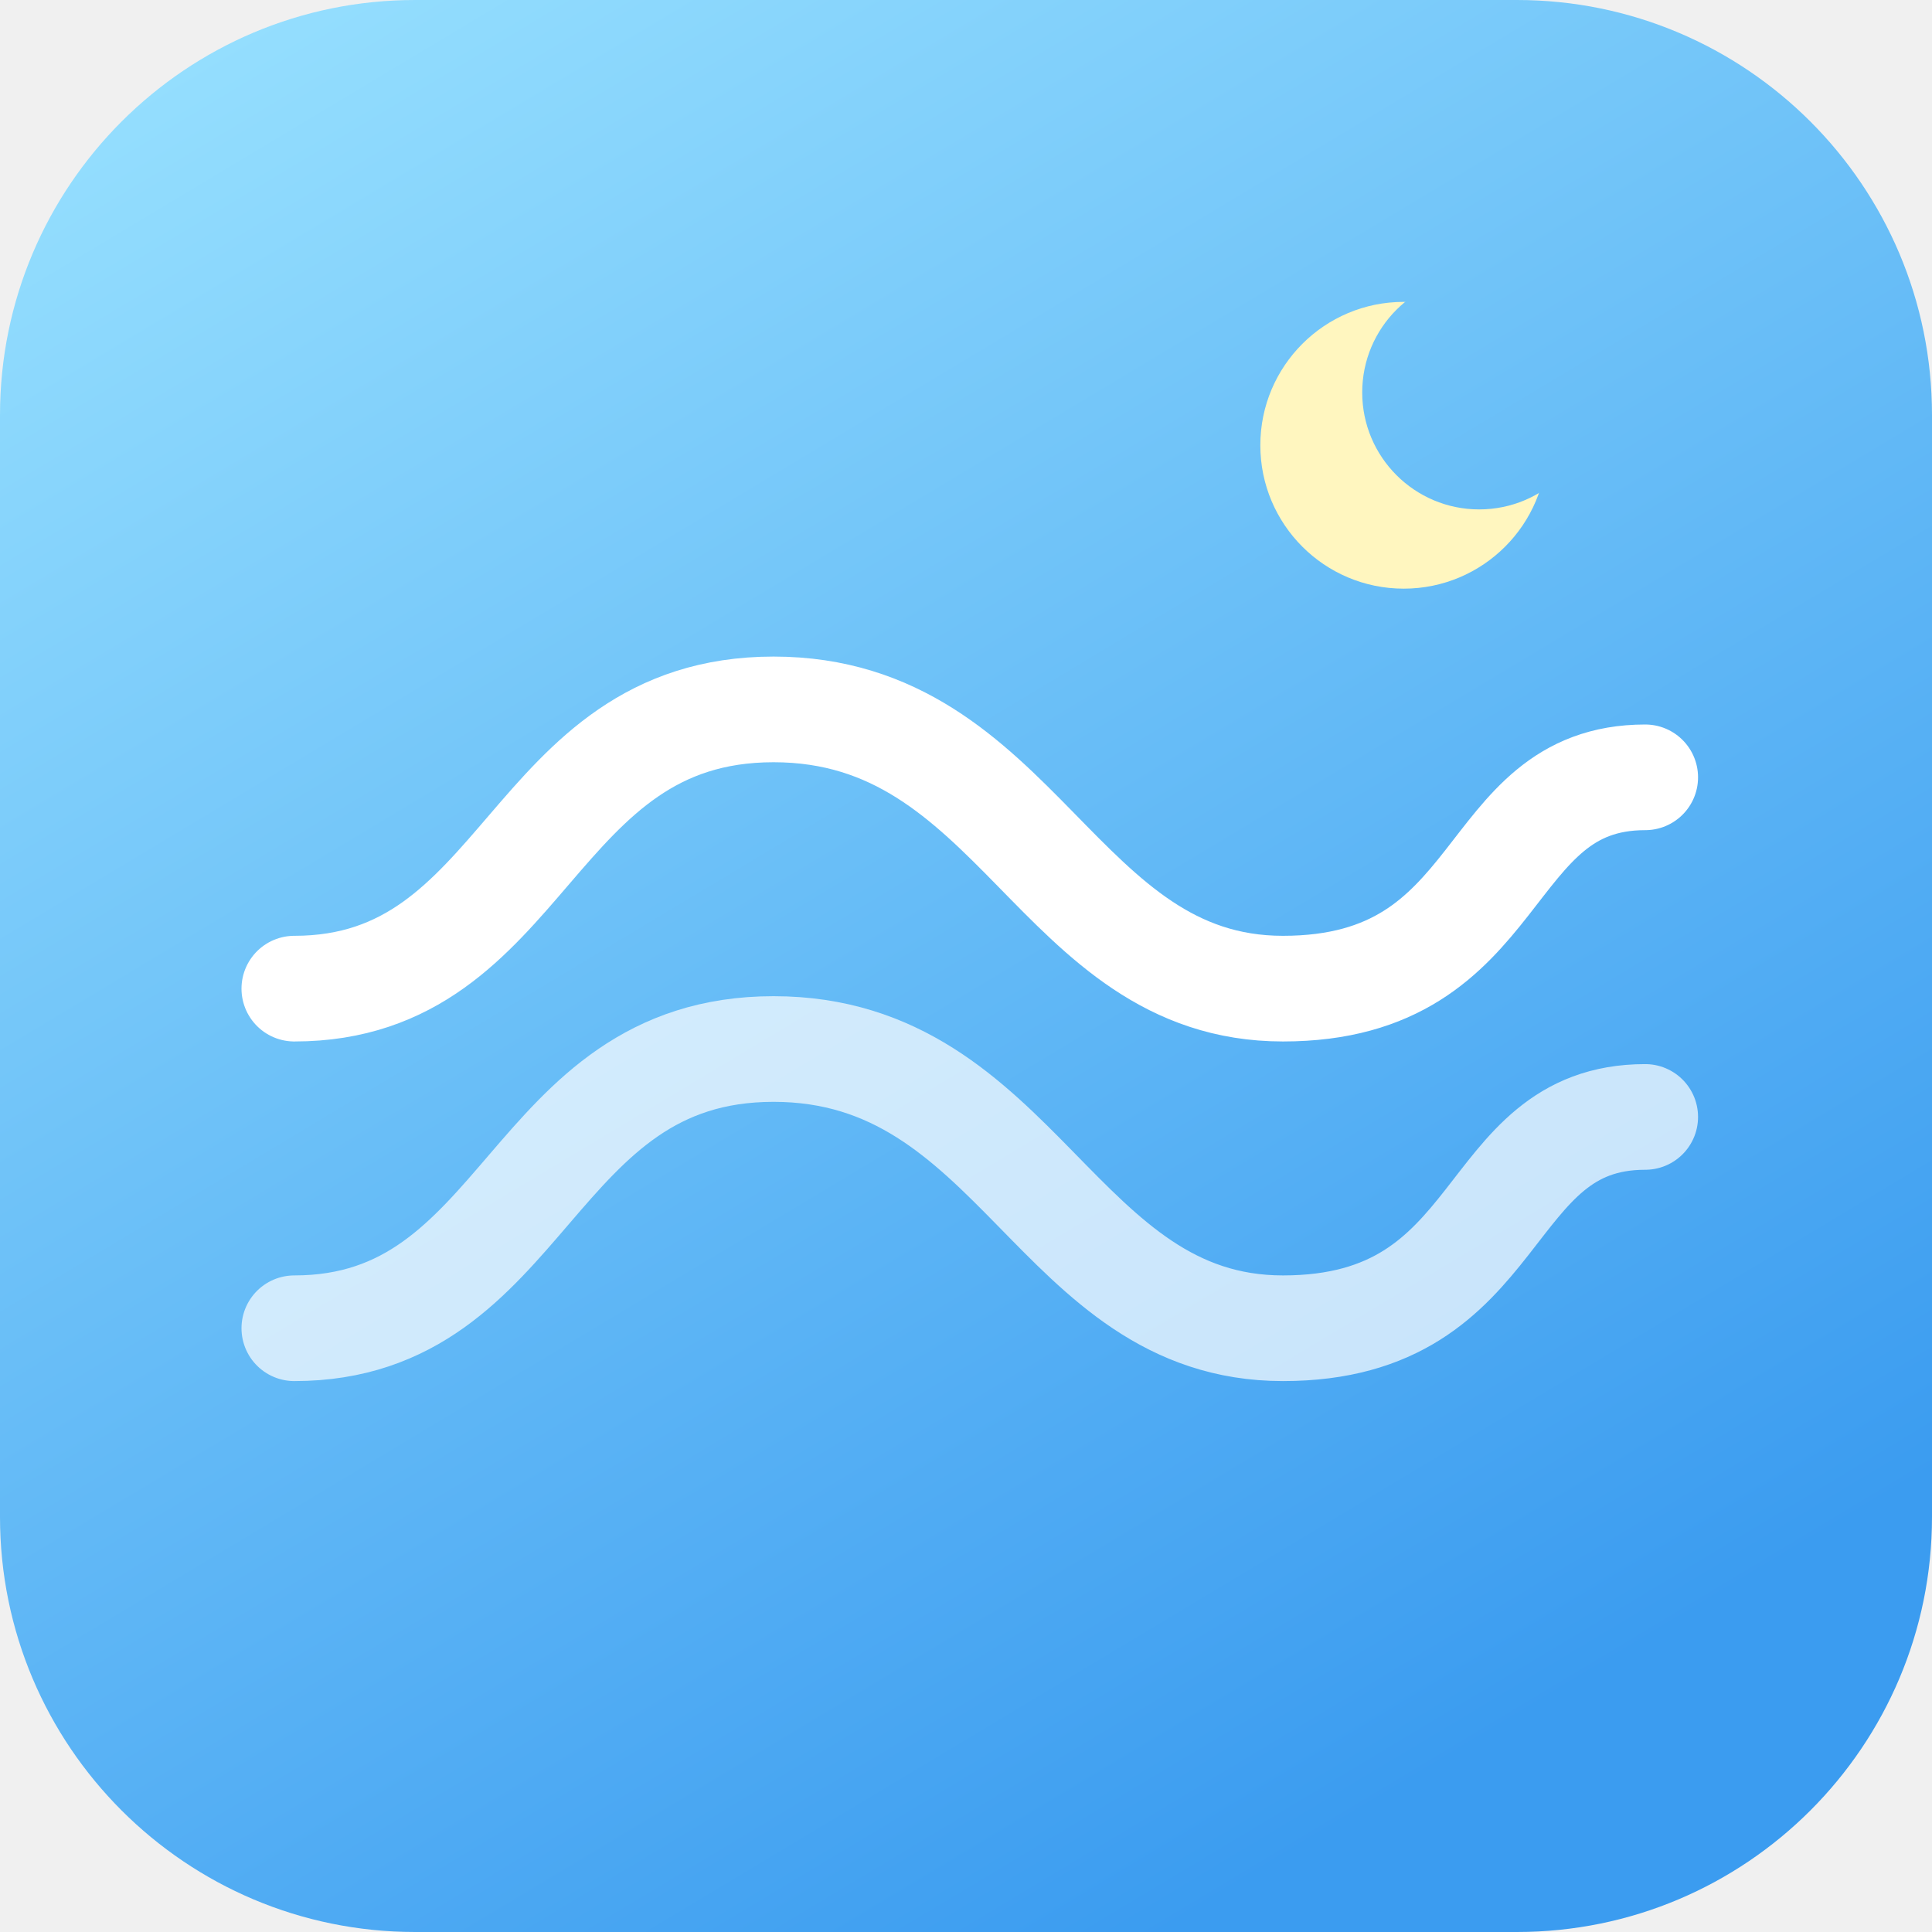
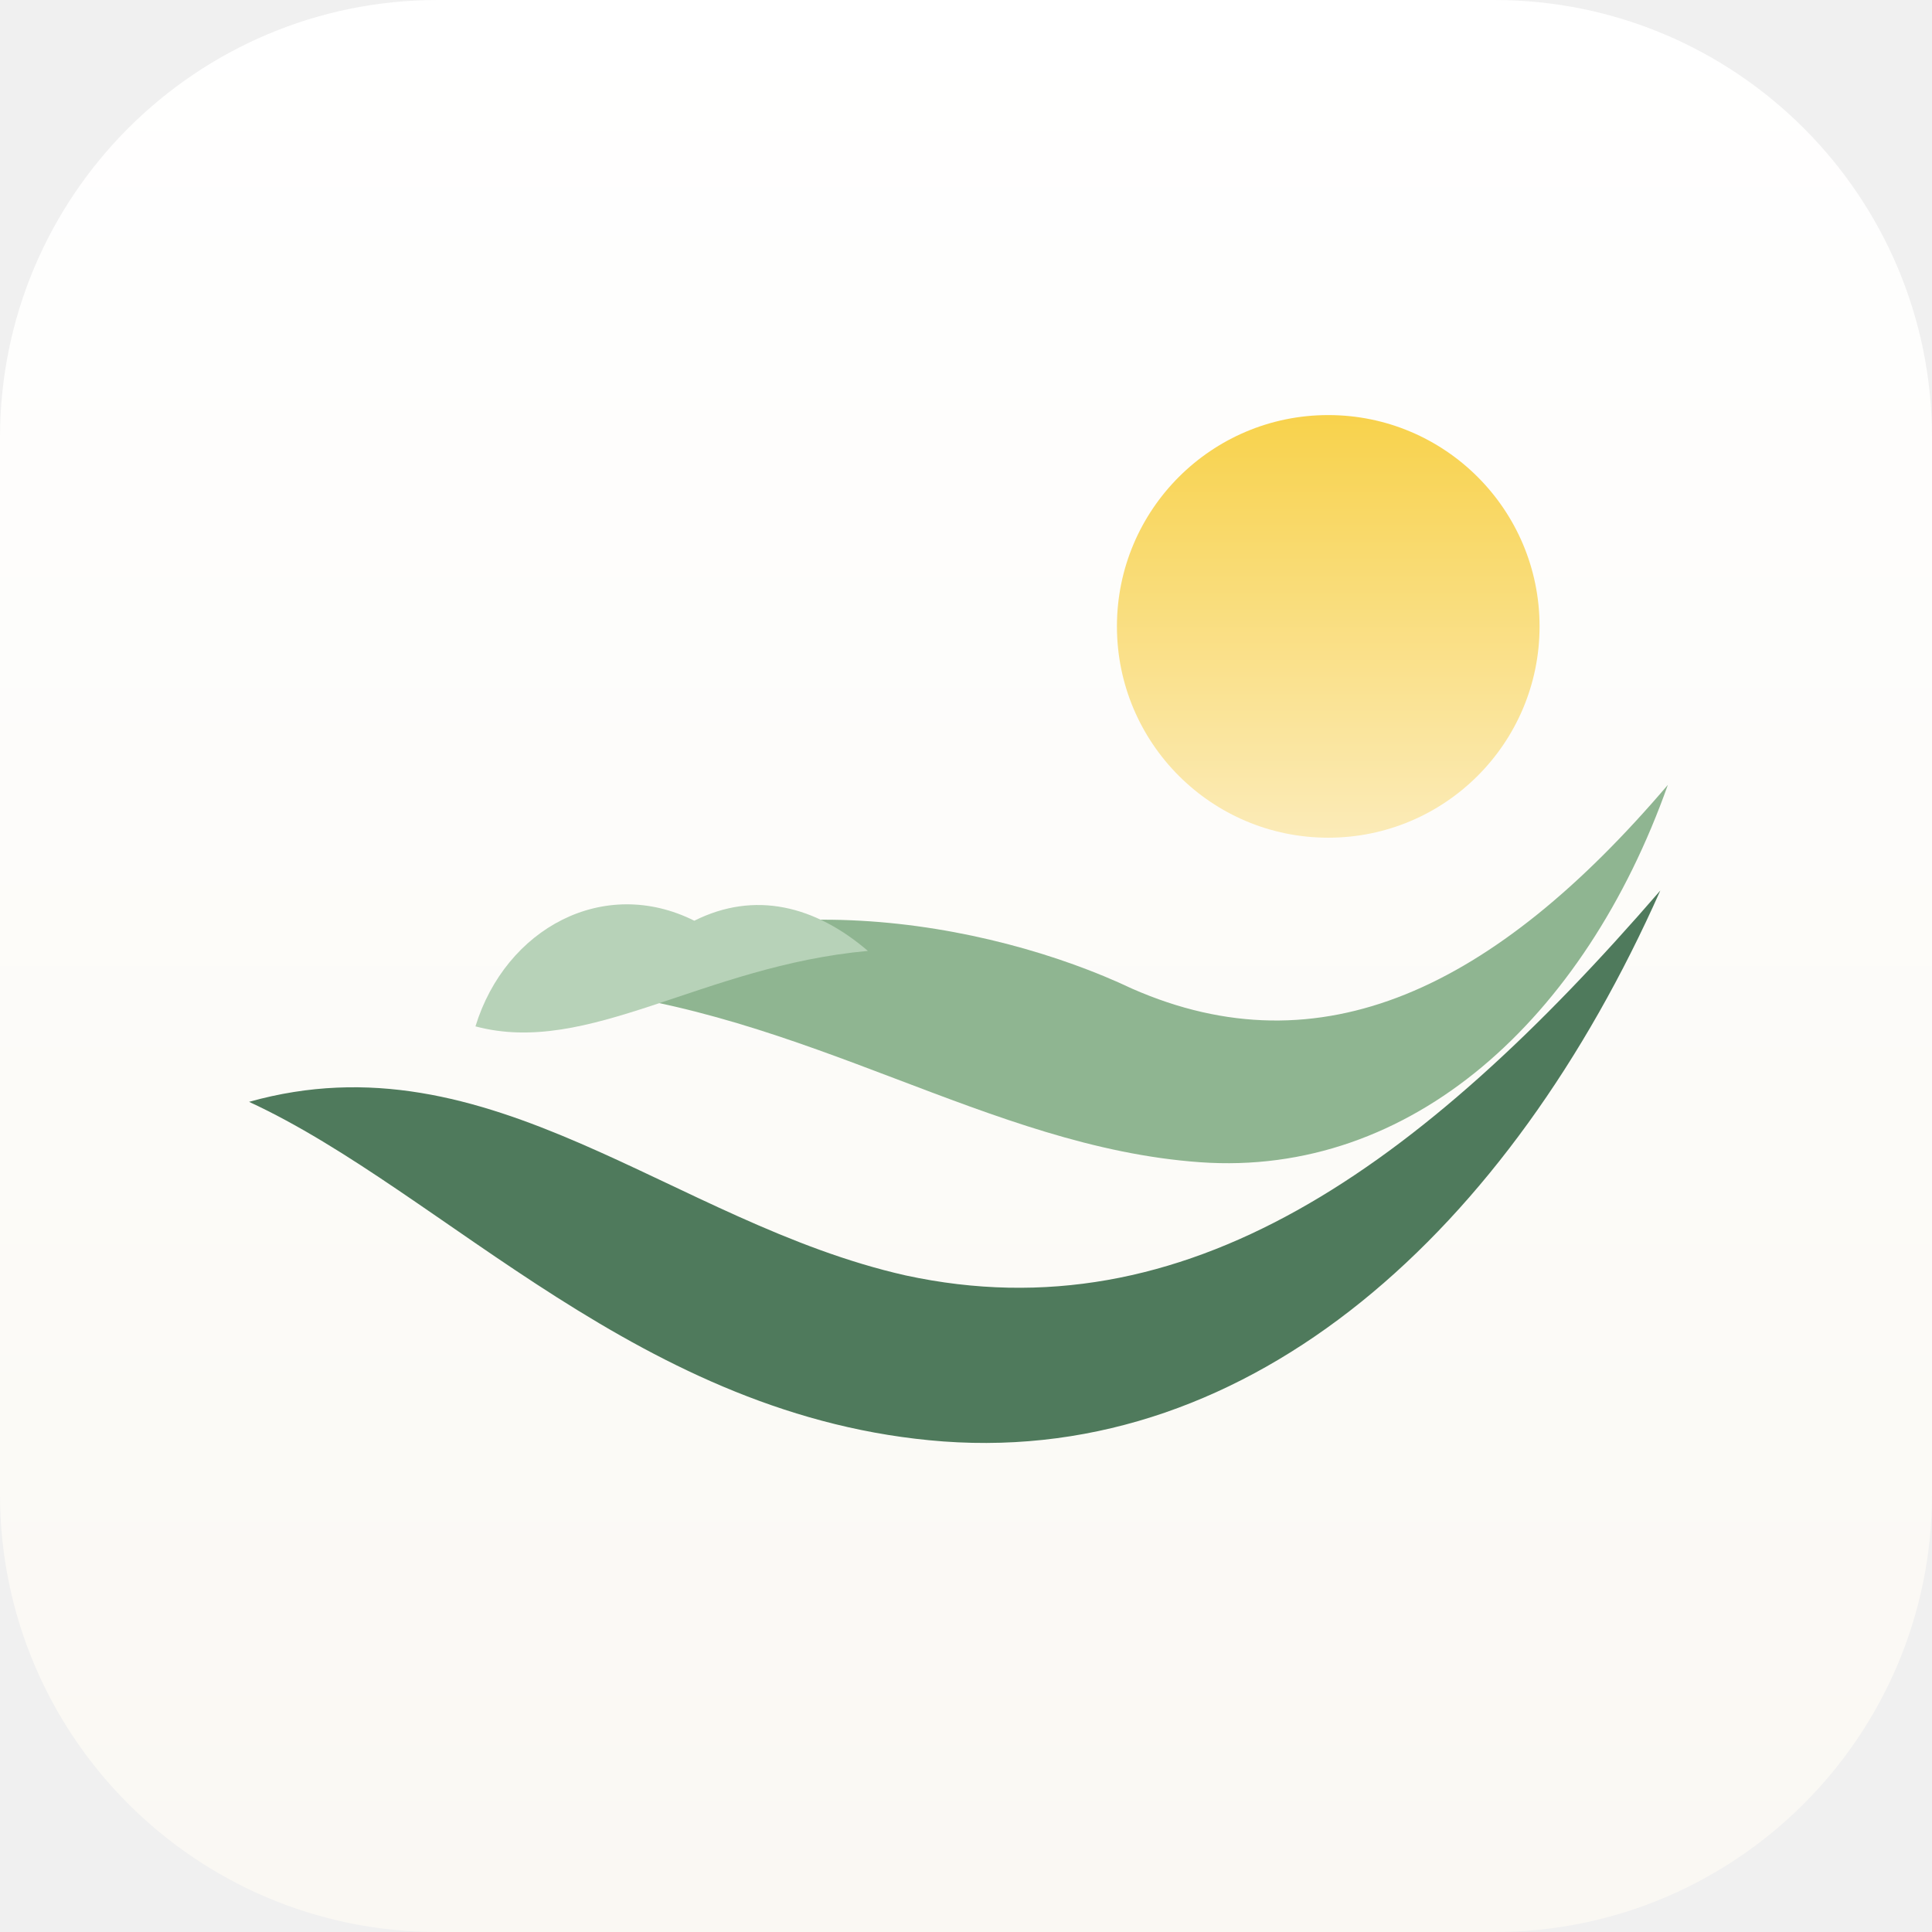
- <svg xmlns="http://www.w3.org/2000/svg" viewBox="0 0 512 512">
+ <svg xmlns="http://www.w3.org/2000/svg" viewBox="0 0 512 512" width="512" height="512">
  <defs>
-     <linearGradient id="sky" x1="0" y1="0" x2="0.6" y2="1">
-       <stop offset="0" stop-color="#9be3ff" />
-       <stop offset="1" stop-color="#3b9cf0" />
+     <linearGradient id="sun" x1="0" y1="0" x2="0" y2="1">
+       <stop offset="0" stop-color="#F8D24C" />
+       <stop offset="1" stop-color="#FBEBB8" />
    </linearGradient>
-     <mask id="crescent">
-       <rect width="512" height="512" fill="#fff" />
-       <circle cx="392" cy="104" r="31" fill="#000" />
-     </mask>
+     <linearGradient id="bg" x1="0" y1="0" x2="0" y2="1">
+       <stop offset="0" stop-color="#FFFFFF" />
+       <stop offset="1" stop-color="#FAF8F3" />
+     </linearGradient>
  </defs>
-   <rect width="512" height="512" rx="110" fill="url(#sky)" />
-   <circle cx="372" cy="118" r="38" fill="#fff6bf" mask="url(#crescent)" />
-   <path d="M78 262 C140 262 140 188 205 188 S280 262 340 262 S392 206 436 206" fill="none" stroke="#fff" stroke-width="28" stroke-linecap="round" />
-   <path d="M78 352 C140 352 140 278 205 278 S280 352 340 352 S392 296 436 296" fill="none" stroke="#fff" stroke-width="28" stroke-linecap="round" opacity=".7" />
+   <rect width="512" height="512" rx="116" fill="url(#bg)" />
+   <circle cx="352" cy="166" r="56" fill="url(#sun)" />
+   <path fill="#8FB591" d="M150 262C196 232 262 244 300 262C350 284 396 262 442 208C420 270 374 312 318 308C262 304 214 268 150 262Z" />
+   <path fill="#4F7A5C" d="M66 292C130 274 178 324 240 338C314 354 376 310 440 236C400 326 332 388 250 382C170 376 118 316 66 292Z" />
+   <path fill="#B7D2B8" d="M126 272C134 246 160 232 184 244C200 236 216 240 230 252C186 256 156 280 126 272Z" />
</svg>
